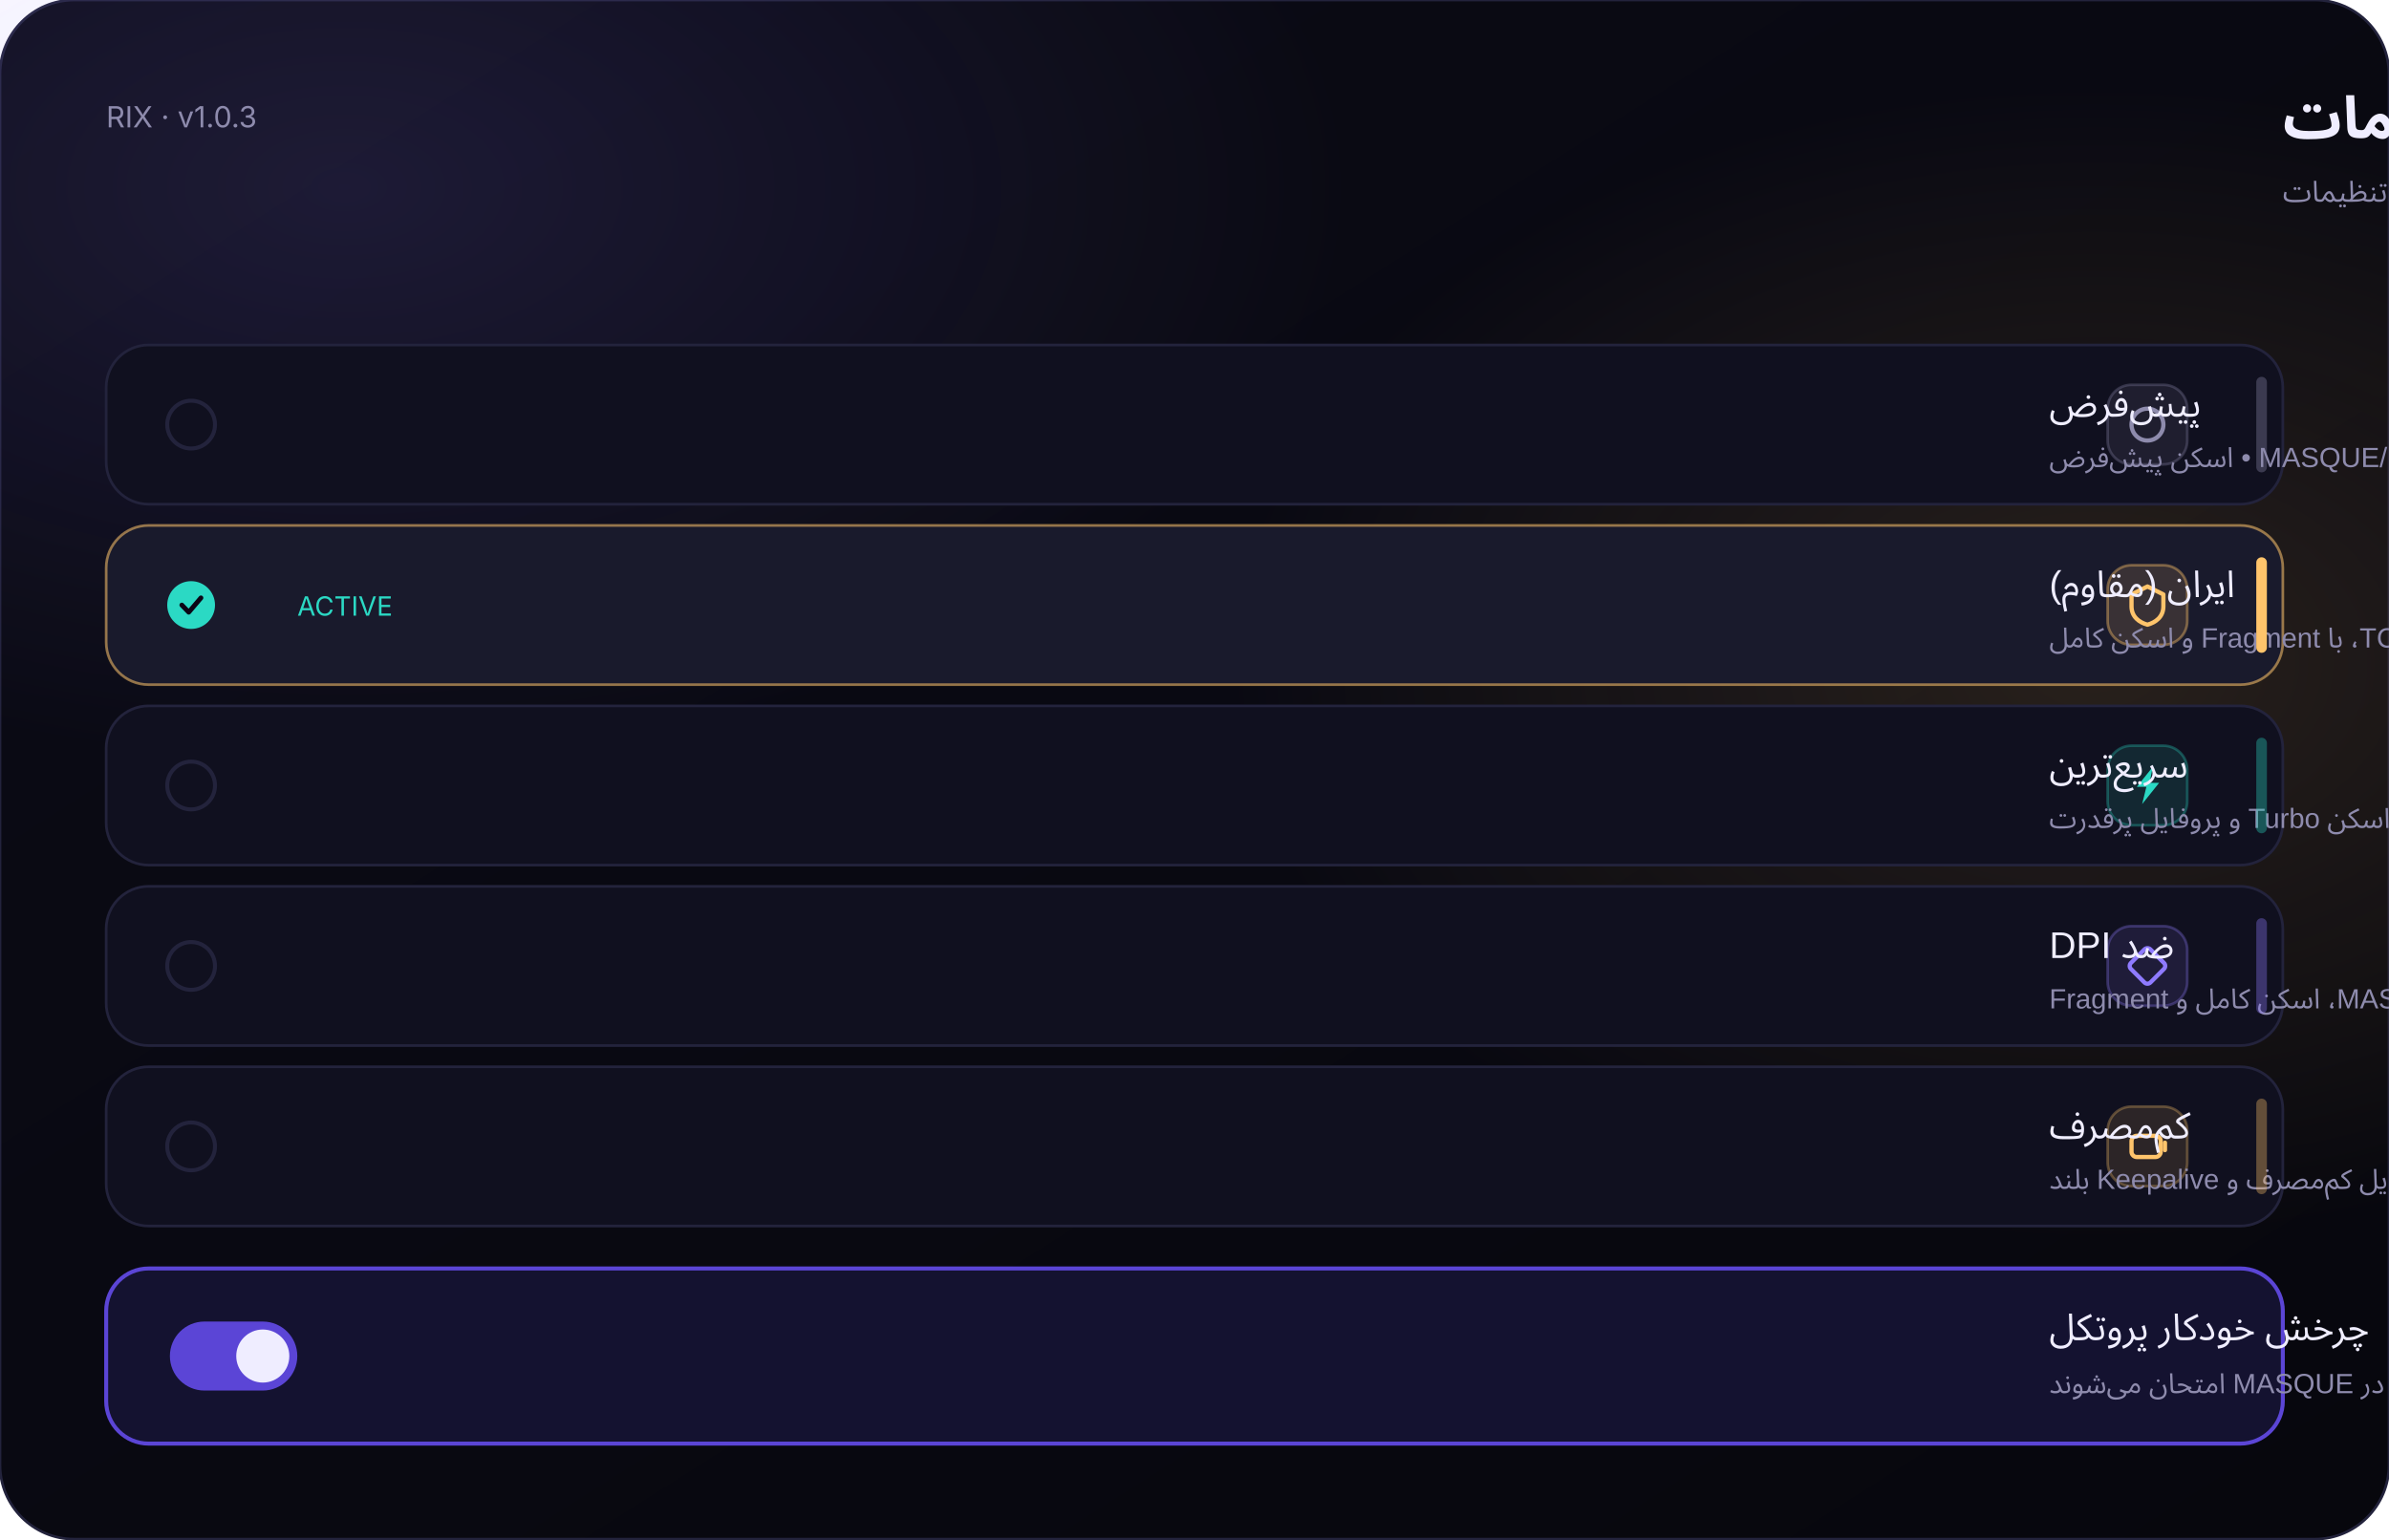
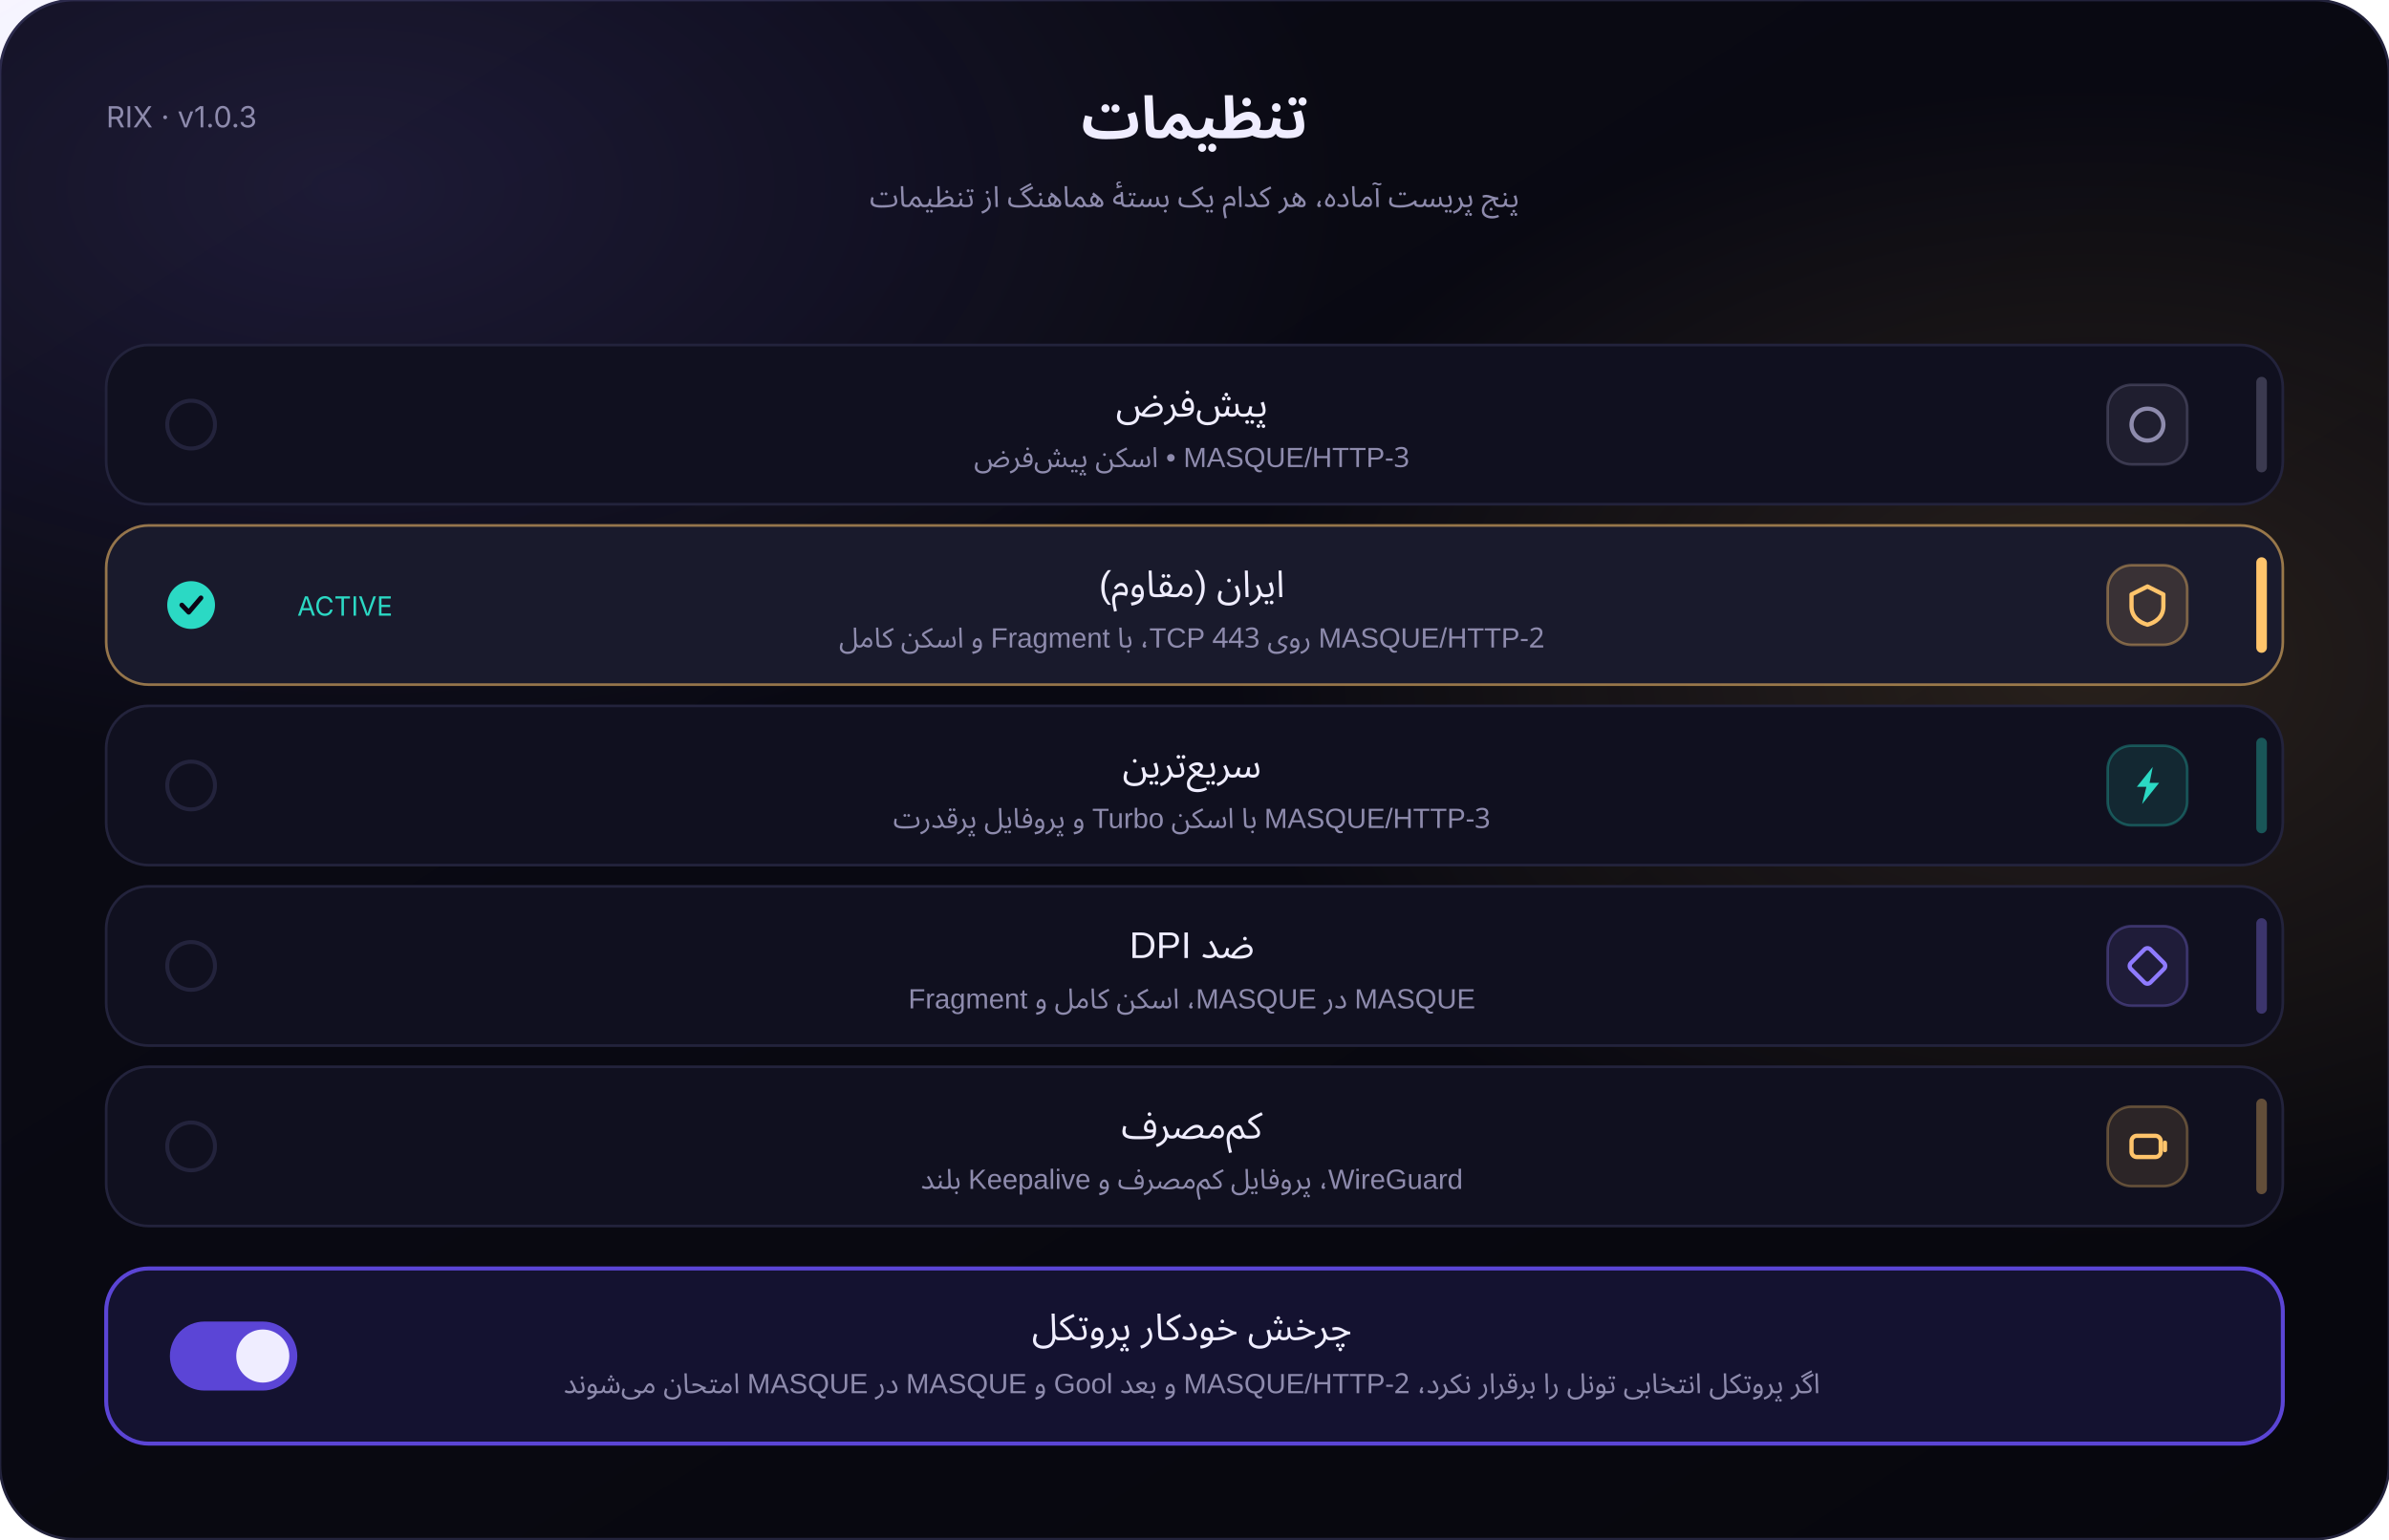
<svg xmlns="http://www.w3.org/2000/svg" width="900" height="580" viewBox="0 0 900 580" role="img" aria-label="RIX settings screen: five presets and the automatic protocol rotation switch">
  <defs>
    <linearGradient id="bg" x1="0" y1="0" x2="1" y2="1">
      <stop offset="0%" stop-color="#0B0B16" />
      <stop offset="100%" stop-color="#07070D" />
    </linearGradient>
    <radialGradient id="wellV" cx="50%" cy="50%" r="50%">
      <stop offset="0%" stop-color="#8F7BFF" stop-opacity="0.14" />
      <stop offset="100%" stop-color="#8F7BFF" stop-opacity="0" />
    </radialGradient>
    <radialGradient id="wellW" cx="50%" cy="50%" r="50%">
      <stop offset="0%" stop-color="#FFC46B" stop-opacity="0.13" />
      <stop offset="100%" stop-color="#FFC46B" stop-opacity="0" />
    </radialGradient>
    <style>
      .fa { font-family: Vazirmatn, 'Noto Sans Arabic', 'Segoe UI', Tahoma, Arial, sans-serif; }
      .en { font-family: 'Segoe UI', Inter, Roboto, Helvetica, Arial, sans-serif; }
      .hint { font-size: 10.5px; fill: #8E8BAD; }
      .name { font-size: 14px; fill: #EFEDFF; }
    </style>
  </defs>
  <rect width="900" height="580" rx="28" fill="url(#bg)" stroke="#23233C" />
  <ellipse cx="130" cy="70" rx="380" ry="220" fill="url(#wellV)" />
  <ellipse cx="790" cy="250" rx="330" ry="220" fill="url(#wellW)" />
  <text class="en" x="40" y="48" text-anchor="start" font-size="11" fill="#8E8BAD">RIX · v1.0.3</text>
-   <text class="fa" x="860" y="52" direction="rtl" text-anchor="end" font-size="22" font-weight="700" fill="#EFEDFF">تنظیمات</text>
-   <text class="fa" x="860" y="76" direction="rtl" text-anchor="end" font-size="11" fill="#8E8BAD">پنج پریست آماده، هر کدام یک بستهٔ هماهنگ از تنظیمات</text>
+   <text class="fa" x="450" y="52" direction="rtl" text-anchor="middle" font-size="22" font-weight="700" fill="#EFEDFF">تنظیمات</text>
+   <text class="fa" x="450" y="78" direction="rtl" text-anchor="middle" font-size="11" fill="#8E8BAD">پنج پریست آماده، هر کدام یک بستهٔ هماهنگ از تنظیمات</text>
  <g>
    <rect x="40" y="130" width="820" height="60" rx="16" fill="#10101F" stroke="#23233C" />
    <circle cx="72" cy="160" r="9" fill="none" stroke="#23233C" stroke-width="1.5" />
    <rect x="794" y="145" width="30" height="30" rx="9" fill="#8E8BAD" fill-opacity="0.12" stroke="#8E8BAD" stroke-opacity="0.3" />
    <circle cx="809" cy="160" r="6" fill="none" stroke="#8E8BAD" stroke-width="1.6" />
-     <text class="fa name" x="772" y="157" direction="rtl" text-anchor="end">پیش‌فرض</text>
-     <text class="fa hint" x="772" y="176" direction="rtl" text-anchor="end">MASQUE/HTTP-3 • اسکن پیش‌فرض</text>
+     <text class="fa name" x="449" y="157" direction="rtl" text-anchor="middle">پیش‌فرض</text>
+     <text class="fa hint" x="449" y="176" direction="rtl" text-anchor="middle">MASQUE/HTTP-3 • اسکن پیش‌فرض</text>
    <rect x="850" y="142" width="4" height="36" rx="2" fill="#8E8BAD" fill-opacity="0.35" />
  </g>
  <g>
    <rect x="40" y="198" width="820" height="60" rx="16" fill="#191A2C" stroke="#FFC46B" stroke-opacity="0.55" />
    <circle cx="72" cy="228" r="9" fill="#2BD9C4" />
    <path d="M 68.5 228 l 2.6 2.7 l 4.6 -5.4" fill="none" stroke="#0B0616" stroke-width="1.8" stroke-linecap="round" stroke-linejoin="round" />
    <text class="en" x="112" y="232" text-anchor="start" font-size="10" fill="#2BD9C4">ACTIVE</text>
    <rect x="794" y="213" width="30" height="30" rx="9" fill="#FFC46B" fill-opacity="0.14" stroke="#FFC46B" stroke-opacity="0.4" />
-     <g transform="translate(809 228)" fill="none" stroke="#FFC46B" stroke-width="1.6" stroke-linejoin="round">
-       <path d="M 0 -7 L 6 -4 V 0.5 C 6 4.5 3 6.6 0 7.4 C -3 6.6 -6 4.5 -6 0.5 V -4 Z" />
-     </g>
-     <text class="fa name" x="772" y="225" direction="rtl" text-anchor="end" fill="#FFC46B">ایران (مقاوم)</text>
-     <text class="fa hint" x="772" y="244" direction="rtl" text-anchor="end">MASQUE/HTTP-2 روی TCP 443، با Fragment و اسکن کامل</text>
+     <path d="M 809 221 L 815 224 V 228.5 C 815 232.5 812 234.6 809 235.4 C 806 234.6 803 232.5 803 228.5 V 224 Z" fill="none" stroke="#FFC46B" stroke-width="1.6" stroke-linejoin="round" />
+     <text class="fa name" x="449" y="225" direction="rtl" text-anchor="middle" fill="#FFC46B">ایران (مقاوم)</text>
+     <text class="fa hint" x="449" y="244" direction="rtl" text-anchor="middle">MASQUE/HTTP-2 روی TCP 443، با Fragment و اسکن کامل</text>
    <rect x="850" y="210" width="4" height="36" rx="2" fill="#FFC46B" />
  </g>
  <g>
    <rect x="40" y="266" width="820" height="60" rx="16" fill="#10101F" stroke="#23233C" />
    <circle cx="72" cy="296" r="9" fill="none" stroke="#23233C" stroke-width="1.5" />
    <rect x="794" y="281" width="30" height="30" rx="9" fill="#2BD9C4" fill-opacity="0.12" stroke="#2BD9C4" stroke-opacity="0.3" />
-     <g transform="translate(809 296)">
-       <path d="M 2 -7 L -4 0.5 L -0.4 0.5 L -2 7 L 4.4 -1 L 0.8 -1 Z" fill="#2BD9C4" />
-     </g>
-     <text class="fa name" x="772" y="293" direction="rtl" text-anchor="end">سریع‌ترین</text>
-     <text class="fa hint" x="772" y="312" direction="rtl" text-anchor="end">MASQUE/HTTP-3 با اسکن Turbo و پروفایل پرقدرت</text>
+     <path d="M 811 289 L 805 296.5 L 808.6 296.5 L 807 303 L 813.4 295 L 809.8 295 Z" fill="#2BD9C4" />
+     <text class="fa name" x="449" y="293" direction="rtl" text-anchor="middle">سریع‌ترین</text>
+     <text class="fa hint" x="449" y="312" direction="rtl" text-anchor="middle">MASQUE/HTTP-3 با اسکن Turbo و پروفایل پرقدرت</text>
    <rect x="850" y="278" width="4" height="36" rx="2" fill="#2BD9C4" fill-opacity="0.35" />
  </g>
  <g>
    <rect x="40" y="334" width="820" height="60" rx="16" fill="#10101F" stroke="#23233C" />
    <circle cx="72" cy="364" r="9" fill="none" stroke="#23233C" stroke-width="1.5" />
    <rect x="794" y="349" width="30" height="30" rx="9" fill="#8F7BFF" fill-opacity="0.12" stroke="#8F7BFF" stroke-opacity="0.3" />
-     <g transform="translate(809 364)">
-       <rect x="-5.2" y="-5.2" width="10.4" height="10.4" rx="1.6" fill="none" stroke="#8F7BFF" stroke-width="1.6" transform="rotate(45)" />
-     </g>
-     <text class="fa name" x="772" y="361" direction="rtl" text-anchor="end">ضد DPI</text>
-     <text class="fa hint" x="772" y="380" direction="rtl" text-anchor="end">MASQUE در MASQUE، اسکن کامل و Fragment</text>
+     <rect x="803.8" y="358.8" width="10.4" height="10.4" rx="1.6" fill="none" stroke="#8F7BFF" stroke-width="1.6" transform="rotate(45 809 364)" />
+     <text class="fa name" x="449" y="361" direction="rtl" text-anchor="middle">ضد DPI</text>
+     <text class="fa hint" x="449" y="380" direction="rtl" text-anchor="middle">MASQUE در MASQUE، اسکن کامل و Fragment</text>
    <rect x="850" y="346" width="4" height="36" rx="2" fill="#8F7BFF" fill-opacity="0.35" />
  </g>
  <g>
    <rect x="40" y="402" width="820" height="60" rx="16" fill="#10101F" stroke="#23233C" />
    <circle cx="72" cy="432" r="9" fill="none" stroke="#23233C" stroke-width="1.5" />
    <rect x="794" y="417" width="30" height="30" rx="9" fill="#FFC46B" fill-opacity="0.12" stroke="#FFC46B" stroke-opacity="0.3" />
-     <g transform="translate(809 432)" fill="none" stroke="#FFC46B" stroke-width="1.6">
-       <rect x="-6" y="-4" width="11" height="8" rx="2" />
-       <path d="M 6.6 -1.4 V 1.4" stroke-linecap="round" />
-     </g>
-     <text class="fa name" x="772" y="429" direction="rtl" text-anchor="end">کم‌مصرف</text>
-     <text class="fa hint" x="772" y="448" direction="rtl" text-anchor="end">WireGuard، پروفایل کم‌مصرف و Keepalive بلند</text>
+     <rect x="803" y="428" width="11" height="8" rx="2" fill="none" stroke="#FFC46B" stroke-width="1.6" />
+     <path d="M 815.6 430.6 V 433.4" fill="none" stroke="#FFC46B" stroke-width="1.6" stroke-linecap="round" />
+     <text class="fa name" x="449" y="429" direction="rtl" text-anchor="middle">کم‌مصرف</text>
+     <text class="fa hint" x="449" y="448" direction="rtl" text-anchor="middle">WireGuard، پروفایل کم‌مصرف و Keepalive بلند</text>
    <rect x="850" y="414" width="4" height="36" rx="2" fill="#FFC46B" fill-opacity="0.35" />
  </g>
  <g>
    <rect x="40" y="478" width="820" height="66" rx="16" fill="#141230" stroke="#5B45D6" stroke-width="1.5" />
    <rect x="64" y="498" width="48" height="26" rx="13" fill="#5B45D6" />
    <circle cx="99" cy="511" r="10" fill="#EFEDFF" />
-     <text class="fa name" x="772" y="505" direction="rtl" text-anchor="end" font-size="13.5">چرخش خودکار پروتکل</text>
-     <text class="fa hint" x="772" y="525" direction="rtl" text-anchor="end">اگر پروتکل انتخابی تونل را برقرار نکرد، MASQUE/HTTP-2 و بعد Gool و MASQUE در MASQUE امتحان می‌شوند</text>
+     <text class="fa name" x="449" y="505" direction="rtl" text-anchor="middle" font-size="13.5">چرخش خودکار پروتکل</text>
+     <text class="fa hint" x="449" y="525" direction="rtl" text-anchor="middle">اگر پروتکل انتخابی تونل را برقرار نکرد، MASQUE/HTTP-2 و بعد Gool و MASQUE در MASQUE امتحان می‌شوند</text>
  </g>
</svg>
